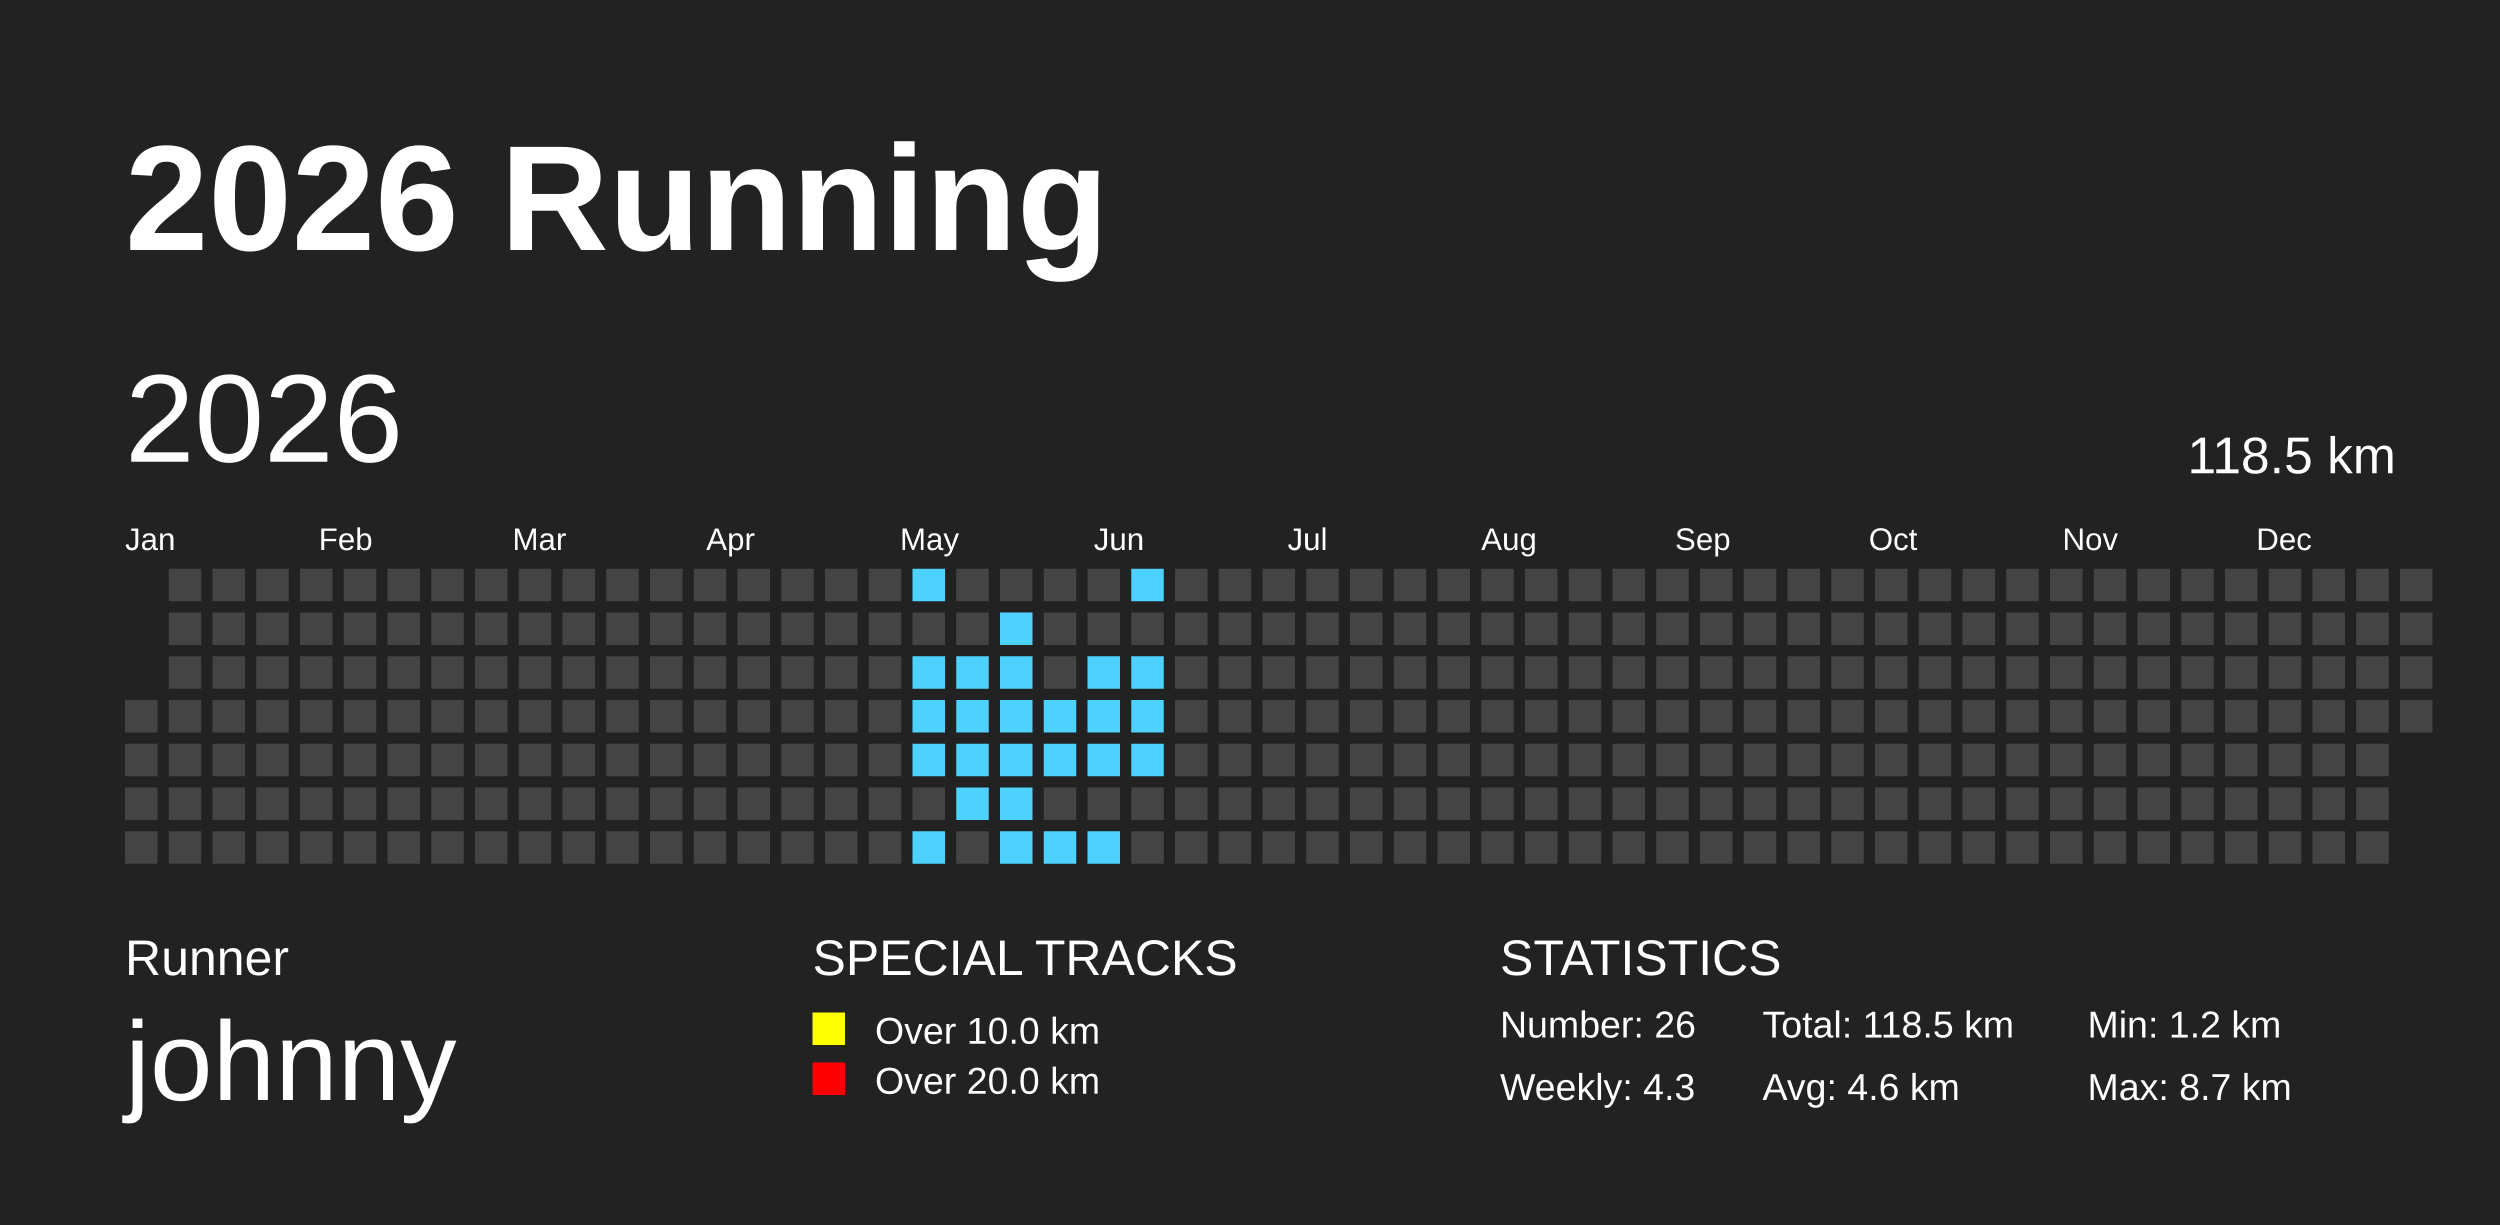
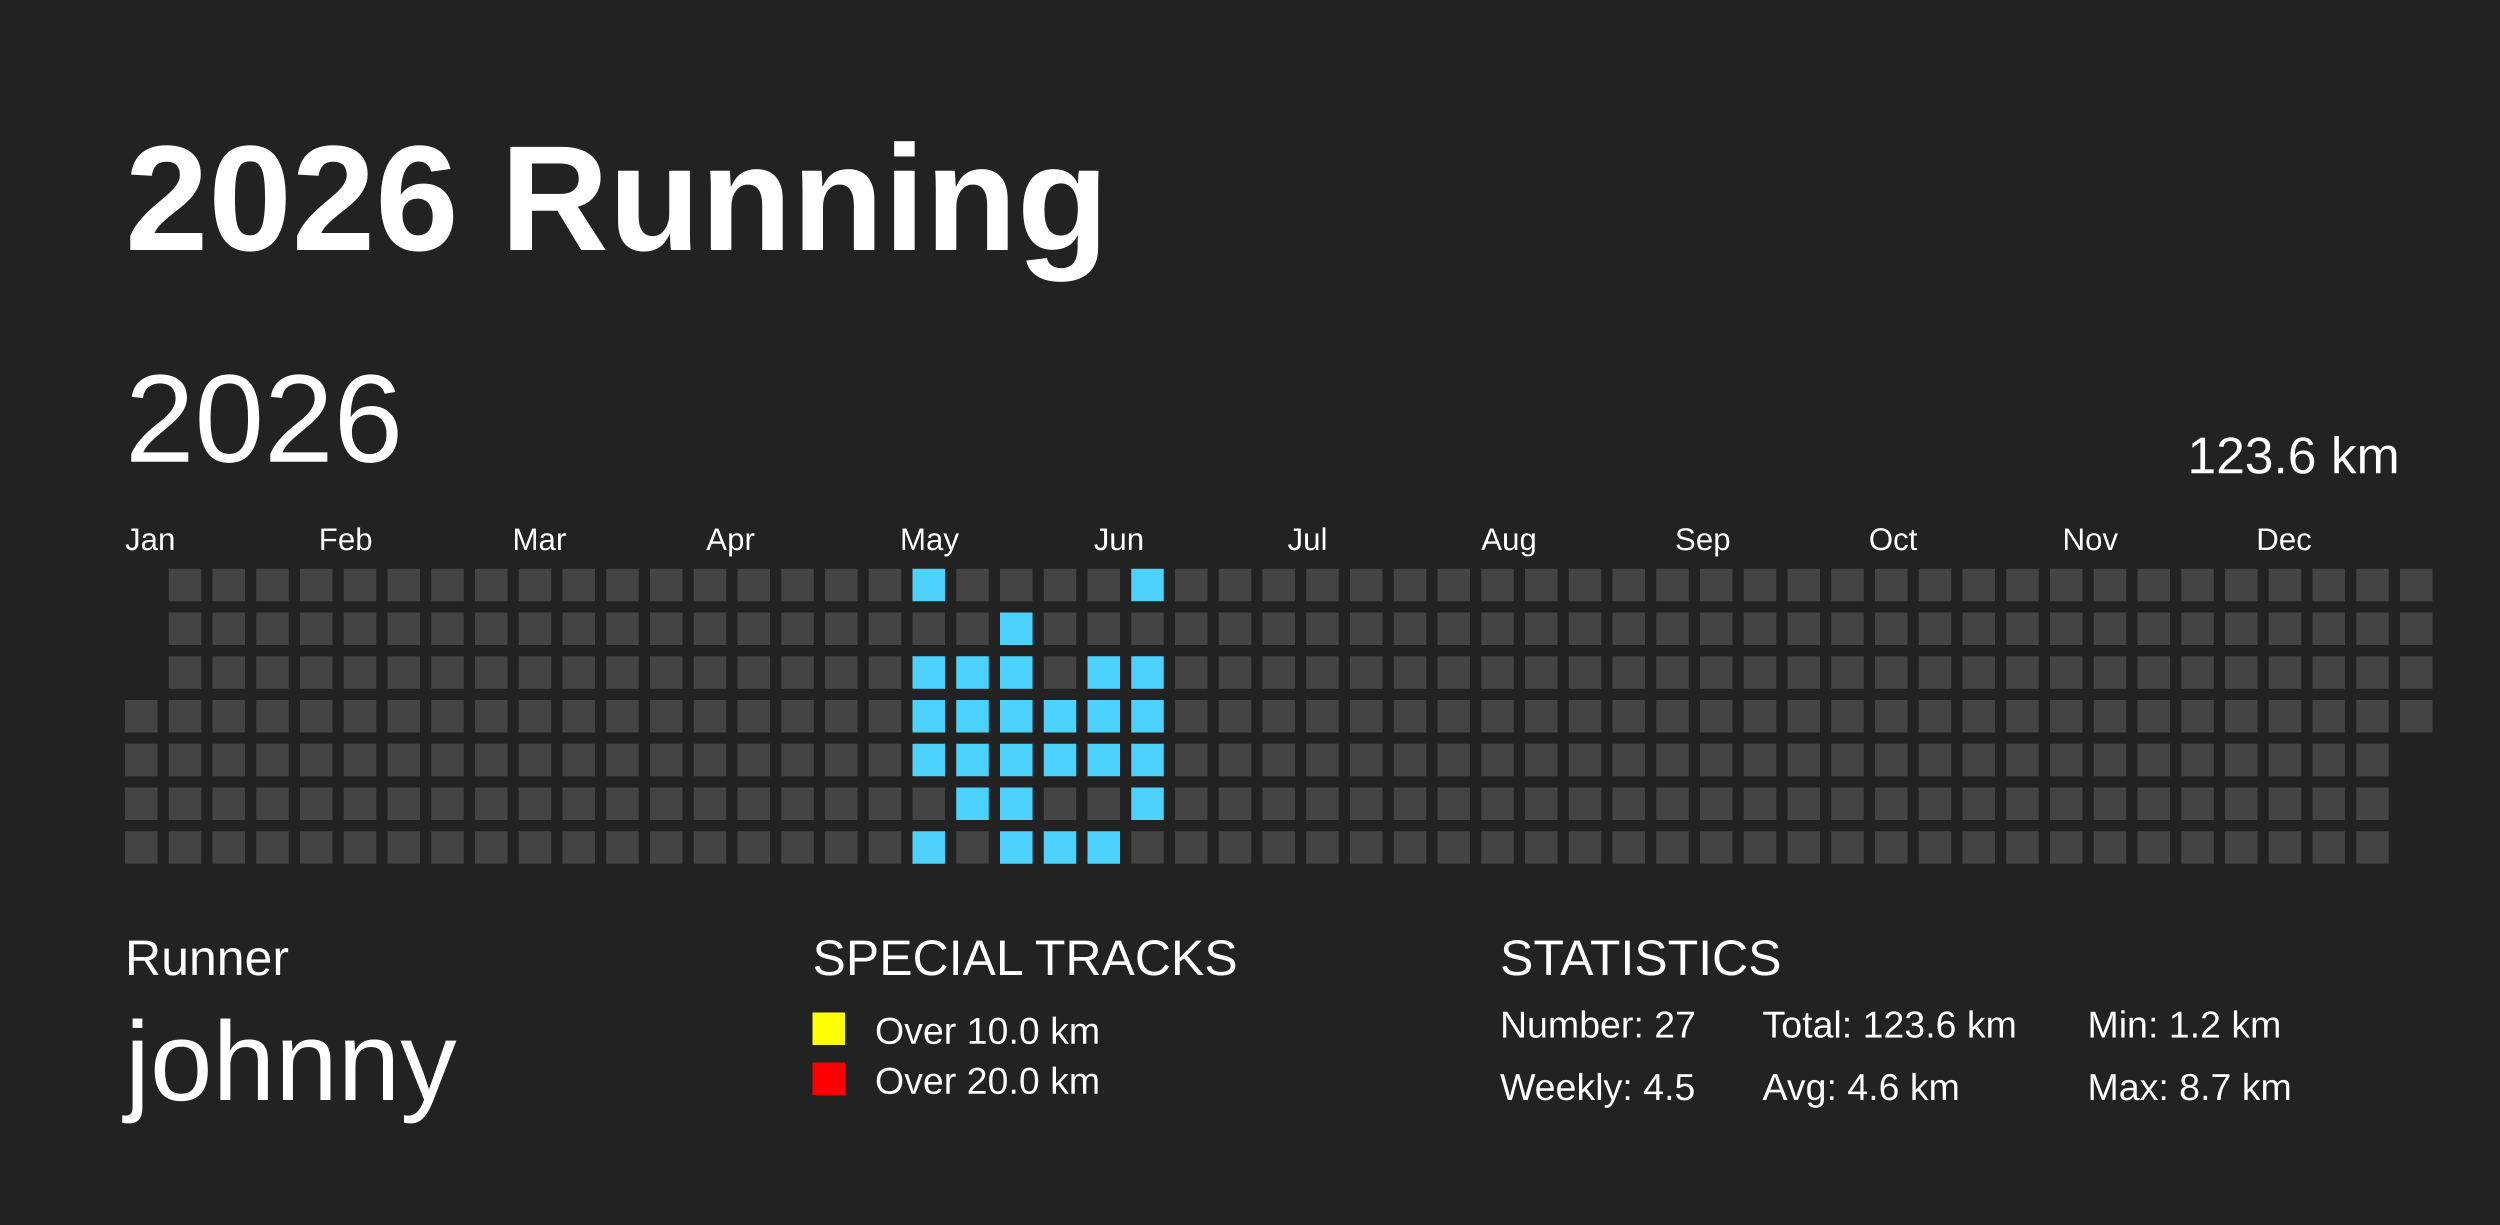
<svg xmlns="http://www.w3.org/2000/svg" baseProfile="full" height="98mm" version="1.1" viewBox="0,0,200,98" width="200mm">
  <defs>
    <pattern height="2" id="indoor-stripe" patternUnits="userSpaceOnUse" width="2">
      <line stroke="white" stroke-opacity="0.45" stroke-width="0.5" x1="0" x2="2" y1="2" y2="0" />
    </pattern>
  </defs>
  <rect fill="#222222" height="98" width="200" x="0" y="0" />
  <text fill="#FFFFFF" style="font-size:12px; font-family:Arial; font-weight:bold;" x="10" y="20">2026 Running</text>
  <text fill="#FFFFFF" style="font-size:4px; font-family:Arial" x="10" y="78">Runner</text>
  <text fill="#FFFFFF" style="font-size:9px; font-family:Arial" x="10" y="88">johnny</text>
  <text fill="#FFFFFF" style="font-size:4px; font-family:Arial" x="65" y="78">SPECIAL TRACKS</text>
  <rect fill="yellow" height="2.6" width="2.6" x="65" y="81" />
  <text fill="#FFFFFF" style="font-size:3px; font-family:Arial" x="70" y="83.5">Over 10.0 km</text>
  <rect fill="red" height="2.6" width="2.6" x="65" y="85" />
  <text fill="#FFFFFF" style="font-size:3px; font-family:Arial" x="70" y="87.5">Over 20.0 km</text>
  <text fill="#FFFFFF" style="font-size:4px; font-family:Arial" x="120" y="78">STATISTICS</text>
-   <text fill="#FFFFFF" style="font-size:3px; font-family:Arial" x="120" y="83">Number: 26</text>
-   <text fill="#FFFFFF" style="font-size:3px; font-family:Arial" x="120" y="88">Weekly: 4.3</text>
-   <text fill="#FFFFFF" style="font-size:3px; font-family:Arial" x="141" y="83">Total: 118.5 km</text>
+   <text fill="#FFFFFF" style="font-size:3px; font-family:Arial" x="120" y="83">Number: 27</text>
+   <text fill="#FFFFFF" style="font-size:3px; font-family:Arial" x="120" y="88">Weekly: 4.5</text>
+   <text fill="#FFFFFF" style="font-size:3px; font-family:Arial" x="141" y="83">Total: 123.6 km</text>
  <text fill="#FFFFFF" style="font-size:3px; font-family:Arial" x="141" y="88">Avg: 4.6 km</text>
  <text fill="#FFFFFF" style="font-size:3px; font-family:Arial" x="167" y="83">Min: 1.2 km</text>
  <text fill="#FFFFFF" style="font-size:3px; font-family:Arial" x="167" y="88">Max: 8.7 km</text>
  <text dominant-baseline="hanging" fill="#FFFFFF" style="font-size:10.0px; font-family:Arial;" x="10" y="30">2026</text>
-   <text dominant-baseline="hanging" fill="#FFFFFF" style="font-size:4.125px; font-family:Arial;" x="175" y="35">118.5 km</text>
+   <text dominant-baseline="hanging" fill="#FFFFFF" style="font-size:4.125px; font-family:Arial;" x="175" y="35">123.6 km</text>
  <text fill="#FFFFFF" style="font-size:2.5px; font-family:Arial" x="10.0" y="44">Jan</text>
  <text fill="#FFFFFF" style="font-size:2.5px; font-family:Arial" x="25.5" y="44">Feb</text>
  <text fill="#FFFFFF" style="font-size:2.5px; font-family:Arial" x="41.0" y="44">Mar</text>
  <text fill="#FFFFFF" style="font-size:2.5px; font-family:Arial" x="56.5" y="44">Apr</text>
  <text fill="#FFFFFF" style="font-size:2.5px; font-family:Arial" x="72.0" y="44">May</text>
  <text fill="#FFFFFF" style="font-size:2.5px; font-family:Arial" x="87.5" y="44">Jun</text>
  <text fill="#FFFFFF" style="font-size:2.5px; font-family:Arial" x="103.0" y="44">Jul</text>
  <text fill="#FFFFFF" style="font-size:2.5px; font-family:Arial" x="118.5" y="44">Aug</text>
  <text fill="#FFFFFF" style="font-size:2.5px; font-family:Arial" x="134.0" y="44">Sep</text>
  <text fill="#FFFFFF" style="font-size:2.5px; font-family:Arial" x="149.5" y="44">Oct</text>
  <text fill="#FFFFFF" style="font-size:2.5px; font-family:Arial" x="165.0" y="44">Nov</text>
  <text fill="#FFFFFF" style="font-size:2.5px; font-family:Arial" x="180.5" y="44">Dec</text>
  <rect fill="#444444" height="2.6" width="2.6" x="10.0" y="56.0" />
  <rect fill="#444444" height="2.6" width="2.6" x="10.0" y="59.5" />
  <rect fill="#444444" height="2.6" width="2.6" x="10.0" y="63.0" />
  <rect fill="#444444" height="2.6" width="2.6" x="10.0" y="66.5" />
  <rect fill="#444444" height="2.6" width="2.6" x="13.5" y="45.5" />
  <rect fill="#444444" height="2.6" width="2.6" x="13.5" y="49.0" />
  <rect fill="#444444" height="2.6" width="2.6" x="13.5" y="52.5" />
  <rect fill="#444444" height="2.6" width="2.6" x="13.5" y="56.0" />
  <rect fill="#444444" height="2.6" width="2.6" x="13.5" y="59.5" />
  <rect fill="#444444" height="2.6" width="2.6" x="13.5" y="63.0" />
  <rect fill="#444444" height="2.6" width="2.6" x="13.5" y="66.5" />
  <rect fill="#444444" height="2.6" width="2.6" x="17.0" y="45.5" />
  <rect fill="#444444" height="2.6" width="2.6" x="17.0" y="49.0" />
  <rect fill="#444444" height="2.6" width="2.6" x="17.0" y="52.5" />
  <rect fill="#444444" height="2.6" width="2.6" x="17.0" y="56.0" />
  <rect fill="#444444" height="2.6" width="2.6" x="17.0" y="59.5" />
  <rect fill="#444444" height="2.6" width="2.6" x="17.0" y="63.0" />
  <rect fill="#444444" height="2.6" width="2.6" x="17.0" y="66.5" />
  <rect fill="#444444" height="2.6" width="2.6" x="20.5" y="45.5" />
  <rect fill="#444444" height="2.6" width="2.6" x="20.5" y="49.0" />
  <rect fill="#444444" height="2.6" width="2.6" x="20.5" y="52.5" />
  <rect fill="#444444" height="2.6" width="2.6" x="20.5" y="56.0" />
  <rect fill="#444444" height="2.6" width="2.6" x="20.5" y="59.5" />
  <rect fill="#444444" height="2.6" width="2.6" x="20.5" y="63.0" />
  <rect fill="#444444" height="2.6" width="2.6" x="20.5" y="66.5" />
  <rect fill="#444444" height="2.6" width="2.6" x="24.0" y="45.5" />
  <rect fill="#444444" height="2.6" width="2.6" x="24.0" y="49.0" />
  <rect fill="#444444" height="2.6" width="2.6" x="24.0" y="52.5" />
  <rect fill="#444444" height="2.6" width="2.6" x="24.0" y="56.0" />
  <rect fill="#444444" height="2.6" width="2.6" x="24.0" y="59.5" />
  <rect fill="#444444" height="2.6" width="2.6" x="24.0" y="63.0" />
  <rect fill="#444444" height="2.6" width="2.6" x="24.0" y="66.5" />
  <rect fill="#444444" height="2.6" width="2.6" x="27.5" y="45.5" />
  <rect fill="#444444" height="2.6" width="2.6" x="27.5" y="49.0" />
  <rect fill="#444444" height="2.6" width="2.6" x="27.5" y="52.5" />
  <rect fill="#444444" height="2.6" width="2.6" x="27.5" y="56.0" />
  <rect fill="#444444" height="2.6" width="2.6" x="27.5" y="59.5" />
  <rect fill="#444444" height="2.6" width="2.6" x="27.5" y="63.0" />
  <rect fill="#444444" height="2.6" width="2.6" x="27.5" y="66.5" />
  <rect fill="#444444" height="2.6" width="2.6" x="31.0" y="45.5" />
  <rect fill="#444444" height="2.6" width="2.6" x="31.0" y="49.0" />
  <rect fill="#444444" height="2.6" width="2.6" x="31.0" y="52.5" />
  <rect fill="#444444" height="2.6" width="2.6" x="31.0" y="56.0" />
  <rect fill="#444444" height="2.6" width="2.6" x="31.0" y="59.5" />
  <rect fill="#444444" height="2.6" width="2.6" x="31.0" y="63.0" />
  <rect fill="#444444" height="2.6" width="2.6" x="31.0" y="66.5" />
  <rect fill="#444444" height="2.6" width="2.6" x="34.5" y="45.5" />
  <rect fill="#444444" height="2.6" width="2.6" x="34.5" y="49.0" />
  <rect fill="#444444" height="2.6" width="2.6" x="34.5" y="52.5" />
  <rect fill="#444444" height="2.6" width="2.6" x="34.5" y="56.0" />
  <rect fill="#444444" height="2.6" width="2.6" x="34.5" y="59.5" />
  <rect fill="#444444" height="2.6" width="2.6" x="34.5" y="63.0" />
  <rect fill="#444444" height="2.6" width="2.6" x="34.5" y="66.5" />
  <rect fill="#444444" height="2.6" width="2.6" x="38.0" y="45.5" />
  <rect fill="#444444" height="2.6" width="2.6" x="38.0" y="49.0" />
  <rect fill="#444444" height="2.6" width="2.6" x="38.0" y="52.5" />
  <rect fill="#444444" height="2.6" width="2.6" x="38.0" y="56.0" />
  <rect fill="#444444" height="2.6" width="2.6" x="38.0" y="59.5" />
  <rect fill="#444444" height="2.6" width="2.6" x="38.0" y="63.0" />
  <rect fill="#444444" height="2.6" width="2.6" x="38.0" y="66.5" />
  <rect fill="#444444" height="2.6" width="2.6" x="41.5" y="45.5" />
  <rect fill="#444444" height="2.6" width="2.6" x="41.5" y="49.0" />
  <rect fill="#444444" height="2.6" width="2.6" x="41.5" y="52.5" />
  <rect fill="#444444" height="2.6" width="2.6" x="41.5" y="56.0" />
  <rect fill="#444444" height="2.6" width="2.6" x="41.5" y="59.5" />
  <rect fill="#444444" height="2.6" width="2.6" x="41.5" y="63.0" />
  <rect fill="#444444" height="2.6" width="2.6" x="41.5" y="66.5" />
  <rect fill="#444444" height="2.6" width="2.6" x="45.0" y="45.5" />
  <rect fill="#444444" height="2.6" width="2.6" x="45.0" y="49.0" />
  <rect fill="#444444" height="2.6" width="2.6" x="45.0" y="52.5" />
  <rect fill="#444444" height="2.6" width="2.6" x="45.0" y="56.0" />
  <rect fill="#444444" height="2.6" width="2.6" x="45.0" y="59.5" />
  <rect fill="#444444" height="2.6" width="2.6" x="45.0" y="63.0" />
  <rect fill="#444444" height="2.6" width="2.6" x="45.0" y="66.5" />
  <rect fill="#444444" height="2.6" width="2.6" x="48.5" y="45.5" />
  <rect fill="#444444" height="2.6" width="2.6" x="48.5" y="49.0" />
  <rect fill="#444444" height="2.6" width="2.6" x="48.5" y="52.5" />
  <rect fill="#444444" height="2.6" width="2.6" x="48.5" y="56.0" />
  <rect fill="#444444" height="2.6" width="2.6" x="48.5" y="59.5" />
  <rect fill="#444444" height="2.6" width="2.6" x="48.5" y="63.0" />
  <rect fill="#444444" height="2.6" width="2.6" x="48.5" y="66.5" />
  <rect fill="#444444" height="2.6" width="2.6" x="52.0" y="45.5" />
  <rect fill="#444444" height="2.6" width="2.6" x="52.0" y="49.0" />
  <rect fill="#444444" height="2.6" width="2.6" x="52.0" y="52.5" />
  <rect fill="#444444" height="2.6" width="2.6" x="52.0" y="56.0" />
  <rect fill="#444444" height="2.6" width="2.6" x="52.0" y="59.5" />
  <rect fill="#444444" height="2.6" width="2.6" x="52.0" y="63.0" />
  <rect fill="#444444" height="2.6" width="2.6" x="52.0" y="66.5" />
  <rect fill="#444444" height="2.6" width="2.6" x="55.5" y="45.5" />
  <rect fill="#444444" height="2.6" width="2.6" x="55.5" y="49.0" />
  <rect fill="#444444" height="2.6" width="2.6" x="55.5" y="52.5" />
  <rect fill="#444444" height="2.6" width="2.6" x="55.5" y="56.0" />
  <rect fill="#444444" height="2.6" width="2.6" x="55.5" y="59.5" />
  <rect fill="#444444" height="2.6" width="2.6" x="55.5" y="63.0" />
  <rect fill="#444444" height="2.6" width="2.6" x="55.5" y="66.5" />
  <rect fill="#444444" height="2.6" width="2.6" x="59.0" y="45.5" />
  <rect fill="#444444" height="2.6" width="2.6" x="59.0" y="49.0" />
  <rect fill="#444444" height="2.6" width="2.6" x="59.0" y="52.5" />
  <rect fill="#444444" height="2.6" width="2.6" x="59.0" y="56.0" />
  <rect fill="#444444" height="2.6" width="2.6" x="59.0" y="59.5" />
  <rect fill="#444444" height="2.6" width="2.6" x="59.0" y="63.0" />
  <rect fill="#444444" height="2.6" width="2.6" x="59.0" y="66.5" />
  <rect fill="#444444" height="2.6" width="2.6" x="62.5" y="45.5" />
  <rect fill="#444444" height="2.6" width="2.6" x="62.5" y="49.0" />
  <rect fill="#444444" height="2.6" width="2.6" x="62.5" y="52.5" />
  <rect fill="#444444" height="2.6" width="2.6" x="62.5" y="56.0" />
  <rect fill="#444444" height="2.6" width="2.6" x="62.5" y="59.5" />
  <rect fill="#444444" height="2.6" width="2.6" x="62.5" y="63.0" />
  <rect fill="#444444" height="2.6" width="2.6" x="62.5" y="66.5" />
  <rect fill="#444444" height="2.6" width="2.6" x="66.0" y="45.5" />
  <rect fill="#444444" height="2.6" width="2.6" x="66.0" y="49.0" />
  <rect fill="#444444" height="2.6" width="2.6" x="66.0" y="52.5" />
  <rect fill="#444444" height="2.6" width="2.6" x="66.0" y="56.0" />
  <rect fill="#444444" height="2.6" width="2.6" x="66.0" y="59.5" />
  <rect fill="#444444" height="2.6" width="2.6" x="66.0" y="63.0" />
  <rect fill="#444444" height="2.6" width="2.6" x="66.0" y="66.5" />
  <rect fill="#444444" height="2.6" width="2.6" x="69.5" y="45.5" />
  <rect fill="#444444" height="2.6" width="2.6" x="69.5" y="49.0" />
  <rect fill="#444444" height="2.6" width="2.6" x="69.5" y="52.5" />
  <rect fill="#444444" height="2.6" width="2.6" x="69.5" y="56.0" />
  <rect fill="#444444" height="2.6" width="2.6" x="69.5" y="59.5" />
  <rect fill="#444444" height="2.6" width="2.6" x="69.5" y="63.0" />
  <rect fill="#444444" height="2.6" width="2.6" x="69.5" y="66.5" />
  <rect fill="#4DD2FF" height="2.6" width="2.6" x="73.0" y="45.5" />
  <rect fill="#444444" height="2.6" width="2.6" x="73.0" y="49.0" />
  <rect fill="#4DD2FF" height="2.6" width="2.6" x="73.0" y="52.5" />
  <rect fill="#4DD2FF" height="2.6" width="2.6" x="73.0" y="56.0" />
  <rect fill="#4DD2FF" height="2.6" width="2.6" x="73.0" y="59.5" />
  <rect fill="#444444" height="2.6" width="2.6" x="73.0" y="63.0" />
  <rect fill="#4DD2FF" height="2.6" width="2.6" x="73.0" y="66.5" />
  <rect fill="#444444" height="2.6" width="2.6" x="76.5" y="45.5" />
  <rect fill="#444444" height="2.6" width="2.6" x="76.5" y="49.0" />
  <rect fill="#4DD2FF" height="2.6" width="2.6" x="76.5" y="52.5" />
  <rect fill="#4DD2FF" height="2.6" width="2.6" x="76.5" y="56.0" />
  <rect fill="#4DD2FF" height="2.6" width="2.6" x="76.5" y="59.5" />
  <rect fill="#4DD2FF" height="2.6" width="2.6" x="76.5" y="63.0" />
  <rect fill="#444444" height="2.6" width="2.6" x="76.5" y="66.5" />
  <rect fill="#444444" height="2.6" width="2.6" x="80.0" y="45.5" />
  <rect fill="#4DD2FF" height="2.6" width="2.6" x="80.0" y="49.0" />
  <rect fill="#4DD2FF" height="2.6" width="2.6" x="80.0" y="52.5" />
  <rect fill="#4DD2FF" height="2.6" width="2.6" x="80.0" y="56.0" />
  <rect fill="#4DD2FF" height="2.6" width="2.6" x="80.0" y="59.5" />
  <rect fill="#4DD2FF" height="2.6" width="2.6" x="80.0" y="63.0" />
  <rect fill="#4DD2FF" height="2.6" width="2.6" x="80.0" y="66.5" />
  <rect fill="#444444" height="2.6" width="2.6" x="83.5" y="45.5" />
  <rect fill="#444444" height="2.6" width="2.6" x="83.5" y="49.0" />
  <rect fill="#444444" height="2.6" width="2.6" x="83.5" y="52.5" />
  <rect fill="#4DD2FF" height="2.6" width="2.6" x="83.5" y="56.0" />
  <rect fill="#4DD2FF" height="2.6" width="2.6" x="83.5" y="59.5" />
  <rect fill="#444444" height="2.6" width="2.6" x="83.5" y="63.0" />
  <rect fill="#4DD2FF" height="2.6" width="2.6" x="83.5" y="66.5" />
  <rect fill="#444444" height="2.6" width="2.6" x="87.0" y="45.5" />
  <rect fill="#444444" height="2.6" width="2.6" x="87.0" y="49.0" />
  <rect fill="#4DD2FF" height="2.6" width="2.6" x="87.0" y="52.5" />
  <rect fill="#4DD2FF" height="2.6" width="2.6" x="87.0" y="56.0" />
  <rect fill="#4DD2FF" height="2.6" width="2.6" x="87.0" y="59.5" />
  <rect fill="#444444" height="2.6" width="2.6" x="87.0" y="63.0" />
  <rect fill="#4DD2FF" height="2.6" width="2.6" x="87.0" y="66.5" />
  <rect fill="#4DD2FF" height="2.6" width="2.6" x="90.5" y="45.5" />
  <rect fill="#444444" height="2.6" width="2.6" x="90.5" y="49.0" />
  <rect fill="#4DD2FF" height="2.6" width="2.6" x="90.5" y="52.5" />
  <rect fill="#4DD2FF" height="2.6" width="2.6" x="90.5" y="56.0" />
  <rect fill="#4DD2FF" height="2.6" width="2.6" x="90.5" y="59.5" />
-   <rect fill="#444444" height="2.6" width="2.6" x="90.5" y="63.0" />
+   <rect fill="#4DD2FF" height="2.6" width="2.6" x="90.5" y="63.0" />
  <rect fill="#444444" height="2.6" width="2.6" x="90.5" y="66.5" />
  <rect fill="#444444" height="2.6" width="2.6" x="94.0" y="45.5" />
  <rect fill="#444444" height="2.6" width="2.6" x="94.0" y="49.0" />
  <rect fill="#444444" height="2.6" width="2.6" x="94.0" y="52.5" />
  <rect fill="#444444" height="2.6" width="2.6" x="94.0" y="56.0" />
  <rect fill="#444444" height="2.6" width="2.6" x="94.0" y="59.5" />
  <rect fill="#444444" height="2.6" width="2.6" x="94.0" y="63.0" />
  <rect fill="#444444" height="2.6" width="2.6" x="94.0" y="66.5" />
  <rect fill="#444444" height="2.6" width="2.6" x="97.5" y="45.5" />
  <rect fill="#444444" height="2.6" width="2.6" x="97.5" y="49.0" />
  <rect fill="#444444" height="2.6" width="2.6" x="97.5" y="52.5" />
  <rect fill="#444444" height="2.6" width="2.6" x="97.5" y="56.0" />
  <rect fill="#444444" height="2.6" width="2.6" x="97.5" y="59.5" />
  <rect fill="#444444" height="2.6" width="2.6" x="97.5" y="63.0" />
  <rect fill="#444444" height="2.6" width="2.6" x="97.5" y="66.5" />
  <rect fill="#444444" height="2.6" width="2.6" x="101.0" y="45.5" />
  <rect fill="#444444" height="2.6" width="2.6" x="101.0" y="49.0" />
  <rect fill="#444444" height="2.6" width="2.6" x="101.0" y="52.5" />
  <rect fill="#444444" height="2.6" width="2.6" x="101.0" y="56.0" />
  <rect fill="#444444" height="2.6" width="2.6" x="101.0" y="59.5" />
  <rect fill="#444444" height="2.6" width="2.6" x="101.0" y="63.0" />
  <rect fill="#444444" height="2.6" width="2.6" x="101.0" y="66.5" />
  <rect fill="#444444" height="2.6" width="2.6" x="104.5" y="45.5" />
  <rect fill="#444444" height="2.6" width="2.6" x="104.5" y="49.0" />
  <rect fill="#444444" height="2.6" width="2.6" x="104.5" y="52.5" />
  <rect fill="#444444" height="2.6" width="2.6" x="104.5" y="56.0" />
  <rect fill="#444444" height="2.6" width="2.6" x="104.5" y="59.5" />
  <rect fill="#444444" height="2.6" width="2.6" x="104.5" y="63.0" />
  <rect fill="#444444" height="2.6" width="2.6" x="104.5" y="66.5" />
  <rect fill="#444444" height="2.6" width="2.6" x="108.0" y="45.5" />
  <rect fill="#444444" height="2.6" width="2.6" x="108.0" y="49.0" />
  <rect fill="#444444" height="2.6" width="2.6" x="108.0" y="52.5" />
  <rect fill="#444444" height="2.6" width="2.6" x="108.0" y="56.0" />
  <rect fill="#444444" height="2.6" width="2.6" x="108.0" y="59.5" />
  <rect fill="#444444" height="2.6" width="2.6" x="108.0" y="63.0" />
  <rect fill="#444444" height="2.6" width="2.6" x="108.0" y="66.5" />
  <rect fill="#444444" height="2.6" width="2.6" x="111.5" y="45.5" />
  <rect fill="#444444" height="2.6" width="2.6" x="111.5" y="49.0" />
  <rect fill="#444444" height="2.6" width="2.6" x="111.5" y="52.5" />
  <rect fill="#444444" height="2.6" width="2.6" x="111.5" y="56.0" />
  <rect fill="#444444" height="2.6" width="2.6" x="111.5" y="59.5" />
  <rect fill="#444444" height="2.6" width="2.6" x="111.5" y="63.0" />
  <rect fill="#444444" height="2.6" width="2.6" x="111.5" y="66.5" />
  <rect fill="#444444" height="2.6" width="2.6" x="115.0" y="45.5" />
  <rect fill="#444444" height="2.6" width="2.6" x="115.0" y="49.0" />
  <rect fill="#444444" height="2.6" width="2.6" x="115.0" y="52.5" />
  <rect fill="#444444" height="2.6" width="2.6" x="115.0" y="56.0" />
  <rect fill="#444444" height="2.6" width="2.6" x="115.0" y="59.5" />
  <rect fill="#444444" height="2.6" width="2.6" x="115.0" y="63.0" />
  <rect fill="#444444" height="2.6" width="2.6" x="115.0" y="66.5" />
  <rect fill="#444444" height="2.6" width="2.6" x="118.5" y="45.5" />
  <rect fill="#444444" height="2.6" width="2.6" x="118.5" y="49.0" />
  <rect fill="#444444" height="2.6" width="2.6" x="118.5" y="52.5" />
  <rect fill="#444444" height="2.6" width="2.6" x="118.5" y="56.0" />
  <rect fill="#444444" height="2.6" width="2.6" x="118.5" y="59.5" />
  <rect fill="#444444" height="2.6" width="2.6" x="118.5" y="63.0" />
  <rect fill="#444444" height="2.6" width="2.6" x="118.5" y="66.5" />
  <rect fill="#444444" height="2.6" width="2.6" x="122.0" y="45.5" />
  <rect fill="#444444" height="2.6" width="2.6" x="122.0" y="49.0" />
  <rect fill="#444444" height="2.6" width="2.6" x="122.0" y="52.5" />
  <rect fill="#444444" height="2.6" width="2.6" x="122.0" y="56.0" />
  <rect fill="#444444" height="2.6" width="2.6" x="122.0" y="59.5" />
  <rect fill="#444444" height="2.6" width="2.6" x="122.0" y="63.0" />
  <rect fill="#444444" height="2.6" width="2.6" x="122.0" y="66.5" />
  <rect fill="#444444" height="2.6" width="2.6" x="125.5" y="45.5" />
  <rect fill="#444444" height="2.6" width="2.6" x="125.5" y="49.0" />
  <rect fill="#444444" height="2.6" width="2.6" x="125.5" y="52.5" />
  <rect fill="#444444" height="2.6" width="2.6" x="125.5" y="56.0" />
  <rect fill="#444444" height="2.6" width="2.6" x="125.5" y="59.5" />
  <rect fill="#444444" height="2.6" width="2.6" x="125.5" y="63.0" />
  <rect fill="#444444" height="2.6" width="2.6" x="125.5" y="66.5" />
  <rect fill="#444444" height="2.6" width="2.6" x="129.0" y="45.5" />
  <rect fill="#444444" height="2.6" width="2.6" x="129.0" y="49.0" />
  <rect fill="#444444" height="2.6" width="2.6" x="129.0" y="52.5" />
  <rect fill="#444444" height="2.6" width="2.6" x="129.0" y="56.0" />
  <rect fill="#444444" height="2.6" width="2.6" x="129.0" y="59.5" />
  <rect fill="#444444" height="2.6" width="2.6" x="129.0" y="63.0" />
  <rect fill="#444444" height="2.6" width="2.6" x="129.0" y="66.5" />
  <rect fill="#444444" height="2.6" width="2.6" x="132.5" y="45.5" />
  <rect fill="#444444" height="2.6" width="2.6" x="132.5" y="49.0" />
  <rect fill="#444444" height="2.6" width="2.6" x="132.5" y="52.5" />
  <rect fill="#444444" height="2.6" width="2.6" x="132.5" y="56.0" />
  <rect fill="#444444" height="2.6" width="2.6" x="132.5" y="59.5" />
  <rect fill="#444444" height="2.6" width="2.6" x="132.5" y="63.0" />
  <rect fill="#444444" height="2.6" width="2.6" x="132.5" y="66.5" />
  <rect fill="#444444" height="2.6" width="2.6" x="136.0" y="45.5" />
  <rect fill="#444444" height="2.6" width="2.6" x="136.0" y="49.0" />
  <rect fill="#444444" height="2.6" width="2.6" x="136.0" y="52.5" />
  <rect fill="#444444" height="2.6" width="2.6" x="136.0" y="56.0" />
  <rect fill="#444444" height="2.6" width="2.6" x="136.0" y="59.5" />
  <rect fill="#444444" height="2.6" width="2.6" x="136.0" y="63.0" />
  <rect fill="#444444" height="2.6" width="2.6" x="136.0" y="66.5" />
  <rect fill="#444444" height="2.6" width="2.6" x="139.5" y="45.5" />
  <rect fill="#444444" height="2.6" width="2.6" x="139.5" y="49.0" />
  <rect fill="#444444" height="2.6" width="2.6" x="139.5" y="52.5" />
  <rect fill="#444444" height="2.6" width="2.6" x="139.5" y="56.0" />
  <rect fill="#444444" height="2.6" width="2.6" x="139.5" y="59.5" />
  <rect fill="#444444" height="2.6" width="2.6" x="139.5" y="63.0" />
  <rect fill="#444444" height="2.6" width="2.6" x="139.5" y="66.5" />
  <rect fill="#444444" height="2.6" width="2.6" x="143.0" y="45.5" />
  <rect fill="#444444" height="2.6" width="2.6" x="143.0" y="49.0" />
  <rect fill="#444444" height="2.6" width="2.6" x="143.0" y="52.5" />
  <rect fill="#444444" height="2.6" width="2.6" x="143.0" y="56.0" />
  <rect fill="#444444" height="2.6" width="2.6" x="143.0" y="59.5" />
  <rect fill="#444444" height="2.6" width="2.6" x="143.0" y="63.0" />
  <rect fill="#444444" height="2.6" width="2.6" x="143.0" y="66.5" />
  <rect fill="#444444" height="2.6" width="2.6" x="146.5" y="45.5" />
  <rect fill="#444444" height="2.6" width="2.6" x="146.5" y="49.0" />
  <rect fill="#444444" height="2.6" width="2.6" x="146.5" y="52.5" />
  <rect fill="#444444" height="2.6" width="2.6" x="146.5" y="56.0" />
  <rect fill="#444444" height="2.6" width="2.6" x="146.5" y="59.5" />
  <rect fill="#444444" height="2.6" width="2.6" x="146.5" y="63.0" />
  <rect fill="#444444" height="2.6" width="2.6" x="146.5" y="66.5" />
  <rect fill="#444444" height="2.6" width="2.6" x="150.0" y="45.5" />
  <rect fill="#444444" height="2.6" width="2.6" x="150.0" y="49.0" />
  <rect fill="#444444" height="2.6" width="2.6" x="150.0" y="52.5" />
  <rect fill="#444444" height="2.6" width="2.6" x="150.0" y="56.0" />
  <rect fill="#444444" height="2.6" width="2.6" x="150.0" y="59.5" />
  <rect fill="#444444" height="2.6" width="2.6" x="150.0" y="63.0" />
  <rect fill="#444444" height="2.6" width="2.6" x="150.0" y="66.5" />
  <rect fill="#444444" height="2.6" width="2.6" x="153.5" y="45.5" />
  <rect fill="#444444" height="2.6" width="2.6" x="153.5" y="49.0" />
  <rect fill="#444444" height="2.6" width="2.6" x="153.5" y="52.5" />
  <rect fill="#444444" height="2.6" width="2.6" x="153.5" y="56.0" />
  <rect fill="#444444" height="2.6" width="2.6" x="153.5" y="59.5" />
  <rect fill="#444444" height="2.6" width="2.6" x="153.5" y="63.0" />
  <rect fill="#444444" height="2.6" width="2.6" x="153.5" y="66.5" />
  <rect fill="#444444" height="2.6" width="2.6" x="157.0" y="45.5" />
  <rect fill="#444444" height="2.6" width="2.6" x="157.0" y="49.0" />
  <rect fill="#444444" height="2.6" width="2.6" x="157.0" y="52.5" />
  <rect fill="#444444" height="2.6" width="2.6" x="157.0" y="56.0" />
  <rect fill="#444444" height="2.6" width="2.6" x="157.0" y="59.5" />
  <rect fill="#444444" height="2.6" width="2.6" x="157.0" y="63.0" />
  <rect fill="#444444" height="2.6" width="2.6" x="157.0" y="66.5" />
  <rect fill="#444444" height="2.6" width="2.6" x="160.5" y="45.5" />
  <rect fill="#444444" height="2.6" width="2.6" x="160.5" y="49.0" />
  <rect fill="#444444" height="2.6" width="2.6" x="160.5" y="52.5" />
  <rect fill="#444444" height="2.6" width="2.6" x="160.5" y="56.0" />
  <rect fill="#444444" height="2.6" width="2.6" x="160.5" y="59.5" />
  <rect fill="#444444" height="2.6" width="2.6" x="160.5" y="63.0" />
  <rect fill="#444444" height="2.6" width="2.6" x="160.5" y="66.5" />
  <rect fill="#444444" height="2.6" width="2.6" x="164.0" y="45.5" />
  <rect fill="#444444" height="2.6" width="2.6" x="164.0" y="49.0" />
  <rect fill="#444444" height="2.6" width="2.6" x="164.0" y="52.5" />
  <rect fill="#444444" height="2.6" width="2.6" x="164.0" y="56.0" />
  <rect fill="#444444" height="2.6" width="2.6" x="164.0" y="59.5" />
  <rect fill="#444444" height="2.6" width="2.6" x="164.0" y="63.0" />
  <rect fill="#444444" height="2.6" width="2.6" x="164.0" y="66.5" />
  <rect fill="#444444" height="2.6" width="2.6" x="167.5" y="45.5" />
  <rect fill="#444444" height="2.6" width="2.6" x="167.5" y="49.0" />
  <rect fill="#444444" height="2.6" width="2.6" x="167.5" y="52.5" />
  <rect fill="#444444" height="2.6" width="2.6" x="167.5" y="56.0" />
  <rect fill="#444444" height="2.6" width="2.6" x="167.5" y="59.5" />
  <rect fill="#444444" height="2.6" width="2.6" x="167.5" y="63.0" />
  <rect fill="#444444" height="2.6" width="2.6" x="167.5" y="66.5" />
  <rect fill="#444444" height="2.6" width="2.6" x="171.0" y="45.5" />
  <rect fill="#444444" height="2.6" width="2.6" x="171.0" y="49.0" />
  <rect fill="#444444" height="2.6" width="2.6" x="171.0" y="52.5" />
  <rect fill="#444444" height="2.6" width="2.6" x="171.0" y="56.0" />
  <rect fill="#444444" height="2.6" width="2.6" x="171.0" y="59.5" />
  <rect fill="#444444" height="2.6" width="2.6" x="171.0" y="63.0" />
  <rect fill="#444444" height="2.6" width="2.6" x="171.0" y="66.5" />
  <rect fill="#444444" height="2.6" width="2.6" x="174.5" y="45.5" />
  <rect fill="#444444" height="2.6" width="2.6" x="174.5" y="49.0" />
  <rect fill="#444444" height="2.6" width="2.6" x="174.5" y="52.5" />
  <rect fill="#444444" height="2.6" width="2.6" x="174.5" y="56.0" />
  <rect fill="#444444" height="2.6" width="2.6" x="174.5" y="59.5" />
  <rect fill="#444444" height="2.6" width="2.6" x="174.5" y="63.0" />
  <rect fill="#444444" height="2.6" width="2.6" x="174.5" y="66.5" />
  <rect fill="#444444" height="2.6" width="2.6" x="178.0" y="45.5" />
  <rect fill="#444444" height="2.6" width="2.6" x="178.0" y="49.0" />
  <rect fill="#444444" height="2.6" width="2.6" x="178.0" y="52.5" />
  <rect fill="#444444" height="2.6" width="2.6" x="178.0" y="56.0" />
  <rect fill="#444444" height="2.6" width="2.6" x="178.0" y="59.5" />
  <rect fill="#444444" height="2.6" width="2.6" x="178.0" y="63.0" />
  <rect fill="#444444" height="2.6" width="2.6" x="178.0" y="66.5" />
  <rect fill="#444444" height="2.6" width="2.6" x="181.5" y="45.5" />
  <rect fill="#444444" height="2.6" width="2.6" x="181.5" y="49.0" />
  <rect fill="#444444" height="2.6" width="2.6" x="181.5" y="52.5" />
  <rect fill="#444444" height="2.6" width="2.6" x="181.5" y="56.0" />
  <rect fill="#444444" height="2.6" width="2.6" x="181.5" y="59.5" />
  <rect fill="#444444" height="2.6" width="2.6" x="181.5" y="63.0" />
  <rect fill="#444444" height="2.6" width="2.6" x="181.5" y="66.5" />
  <rect fill="#444444" height="2.6" width="2.6" x="185.0" y="45.5" />
  <rect fill="#444444" height="2.6" width="2.6" x="185.0" y="49.0" />
  <rect fill="#444444" height="2.6" width="2.6" x="185.0" y="52.5" />
  <rect fill="#444444" height="2.6" width="2.6" x="185.0" y="56.0" />
  <rect fill="#444444" height="2.6" width="2.6" x="185.0" y="59.5" />
  <rect fill="#444444" height="2.6" width="2.6" x="185.0" y="63.0" />
  <rect fill="#444444" height="2.6" width="2.6" x="185.0" y="66.5" />
  <rect fill="#444444" height="2.6" width="2.6" x="188.5" y="45.5" />
  <rect fill="#444444" height="2.6" width="2.6" x="188.5" y="49.0" />
  <rect fill="#444444" height="2.6" width="2.6" x="188.5" y="52.5" />
  <rect fill="#444444" height="2.6" width="2.6" x="188.5" y="56.0" />
  <rect fill="#444444" height="2.6" width="2.6" x="188.5" y="59.5" />
  <rect fill="#444444" height="2.6" width="2.6" x="188.5" y="63.0" />
  <rect fill="#444444" height="2.6" width="2.6" x="188.5" y="66.5" />
  <rect fill="#444444" height="2.6" width="2.6" x="192.0" y="45.5" />
  <rect fill="#444444" height="2.6" width="2.6" x="192.0" y="49.0" />
  <rect fill="#444444" height="2.6" width="2.6" x="192.0" y="52.5" />
  <rect fill="#444444" height="2.6" width="2.6" x="192.0" y="56.0" />
</svg>
